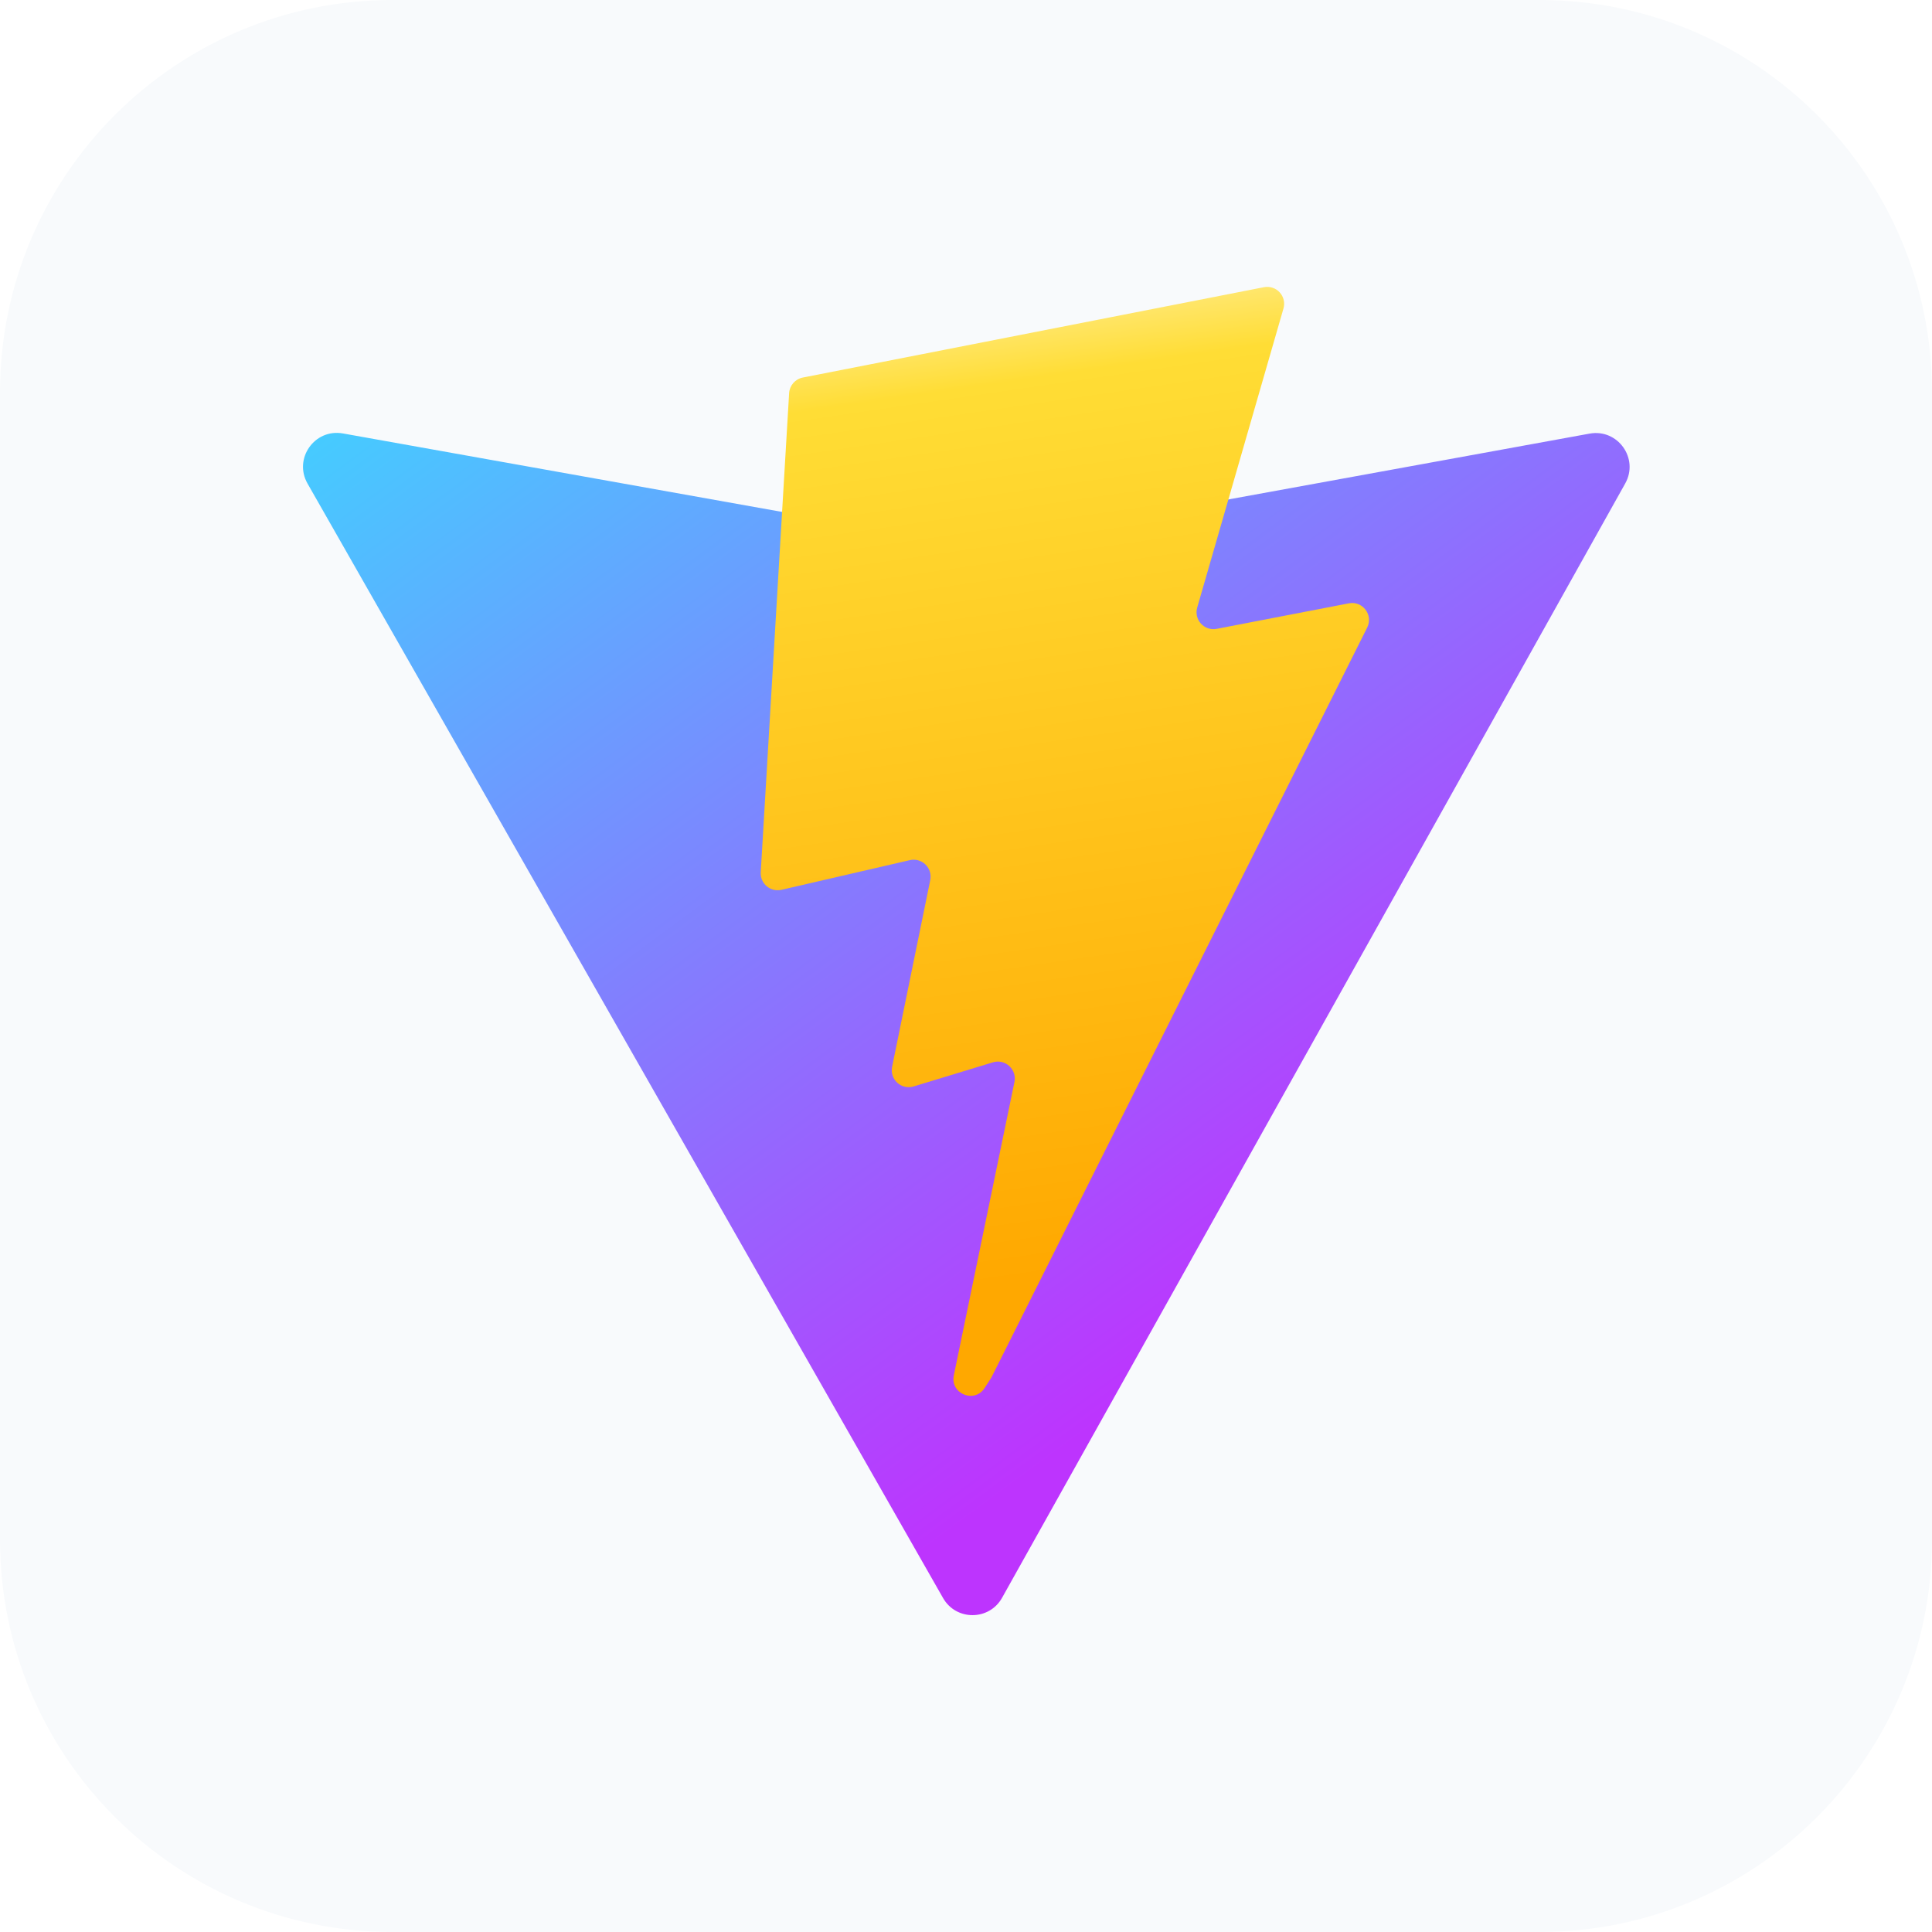
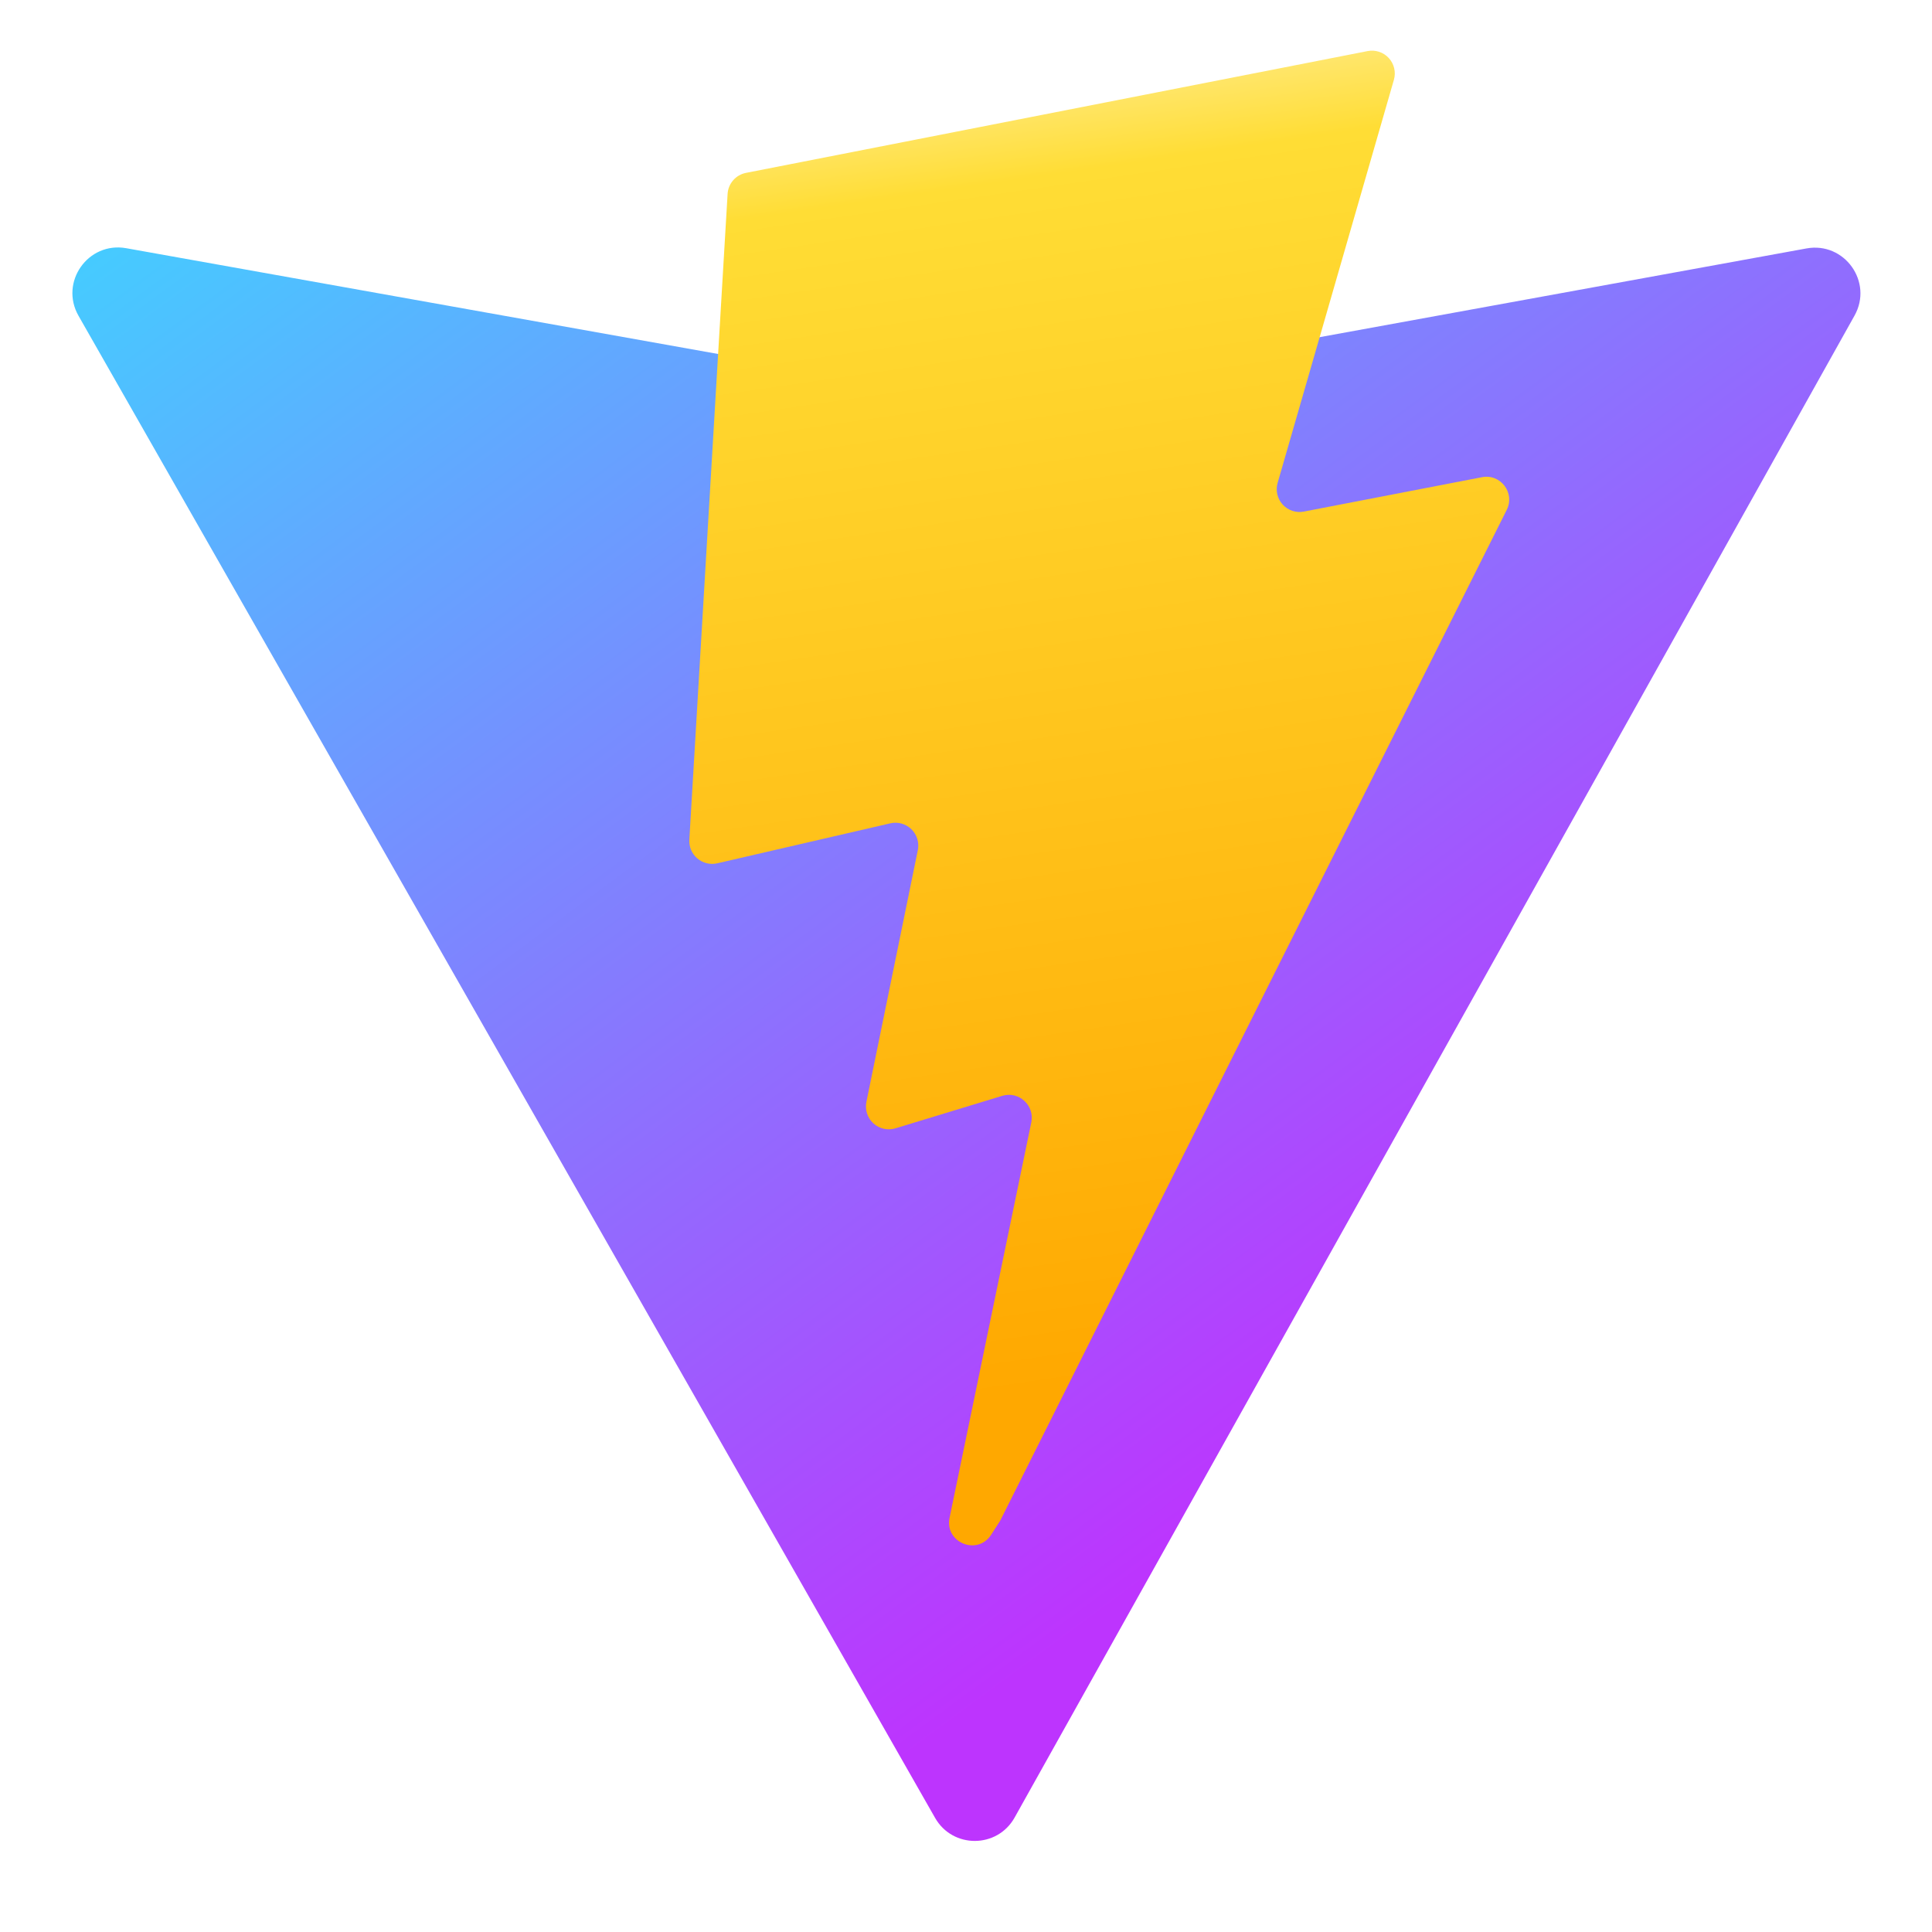
<svg xmlns="http://www.w3.org/2000/svg" viewBox="0 0 128 128" role="img">
-   <rect width="128" height="128" rx="26" fill="#f8fafc" />
-   <svg x="18" y="18" width="92" height="92" viewBox="0 0 128 128" preserveAspectRatio="xMidYMid meet">
+   <svg x="2" y="2" width="124" height="124" viewBox="0 0 128 128" preserveAspectRatio="xMidYMid meet">
    <defs>
      <linearGradient id="SVGN1cfrT9y" x1="6" x2="235" y1="33" y2="344" gradientTransform="translate(0 .937)scale(.3122)" gradientUnits="userSpaceOnUse">
        <stop offset="0" stop-color="#41d1ff" />
        <stop offset="1" stop-color="#bd34fe" />
      </linearGradient>
      <linearGradient id="SVGk86M3d2e" x1="194.651" x2="236.076" y1="8.818" y2="292.989" gradientTransform="translate(0 .937)scale(.3122)" gradientUnits="userSpaceOnUse">
        <stop offset="0" stop-color="#ffea83" />
        <stop offset=".083" stop-color="#ffdd35" />
        <stop offset="1" stop-color="#ffa800" />
      </linearGradient>
    </defs>
    <path fill="url(#SVGN1cfrT9y)" d="M124.766 19.52L67.324 122.238c-1.187 2.121-4.234 2.133-5.437.024L3.305 19.532c-1.313-2.302.652-5.087 3.261-4.622L64.07 25.187a3.1 3.1 0 0 0 1.11 0l56.3-10.261c2.598-.473 4.575 2.289 3.286 4.594m0 0" />
    <path fill="url(#SVGk86M3d2e)" d="M91.46 1.43L48.954 9.758a1.56 1.56 0 0 0-1.258 1.437l-2.617 44.168a1.563 1.563 0 0 0 1.91 1.614l11.836-2.735a1.562 1.562 0 0 1 1.88 1.836l-3.517 17.219a1.562 1.562 0 0 0 1.985 1.805l7.308-2.223c1.133-.344 2.223.652 1.985 1.812l-5.59 27.047c-.348 1.692 1.902 2.614 2.84 1.164l.625-.968l34.64-69.13c.582-1.16-.421-2.48-1.69-2.234l-12.185 2.352a1.558 1.558 0 0 1-1.793-1.965l7.95-27.562A1.56 1.56 0 0 0 91.46 1.43m0 0" />
  </svg>
</svg>
